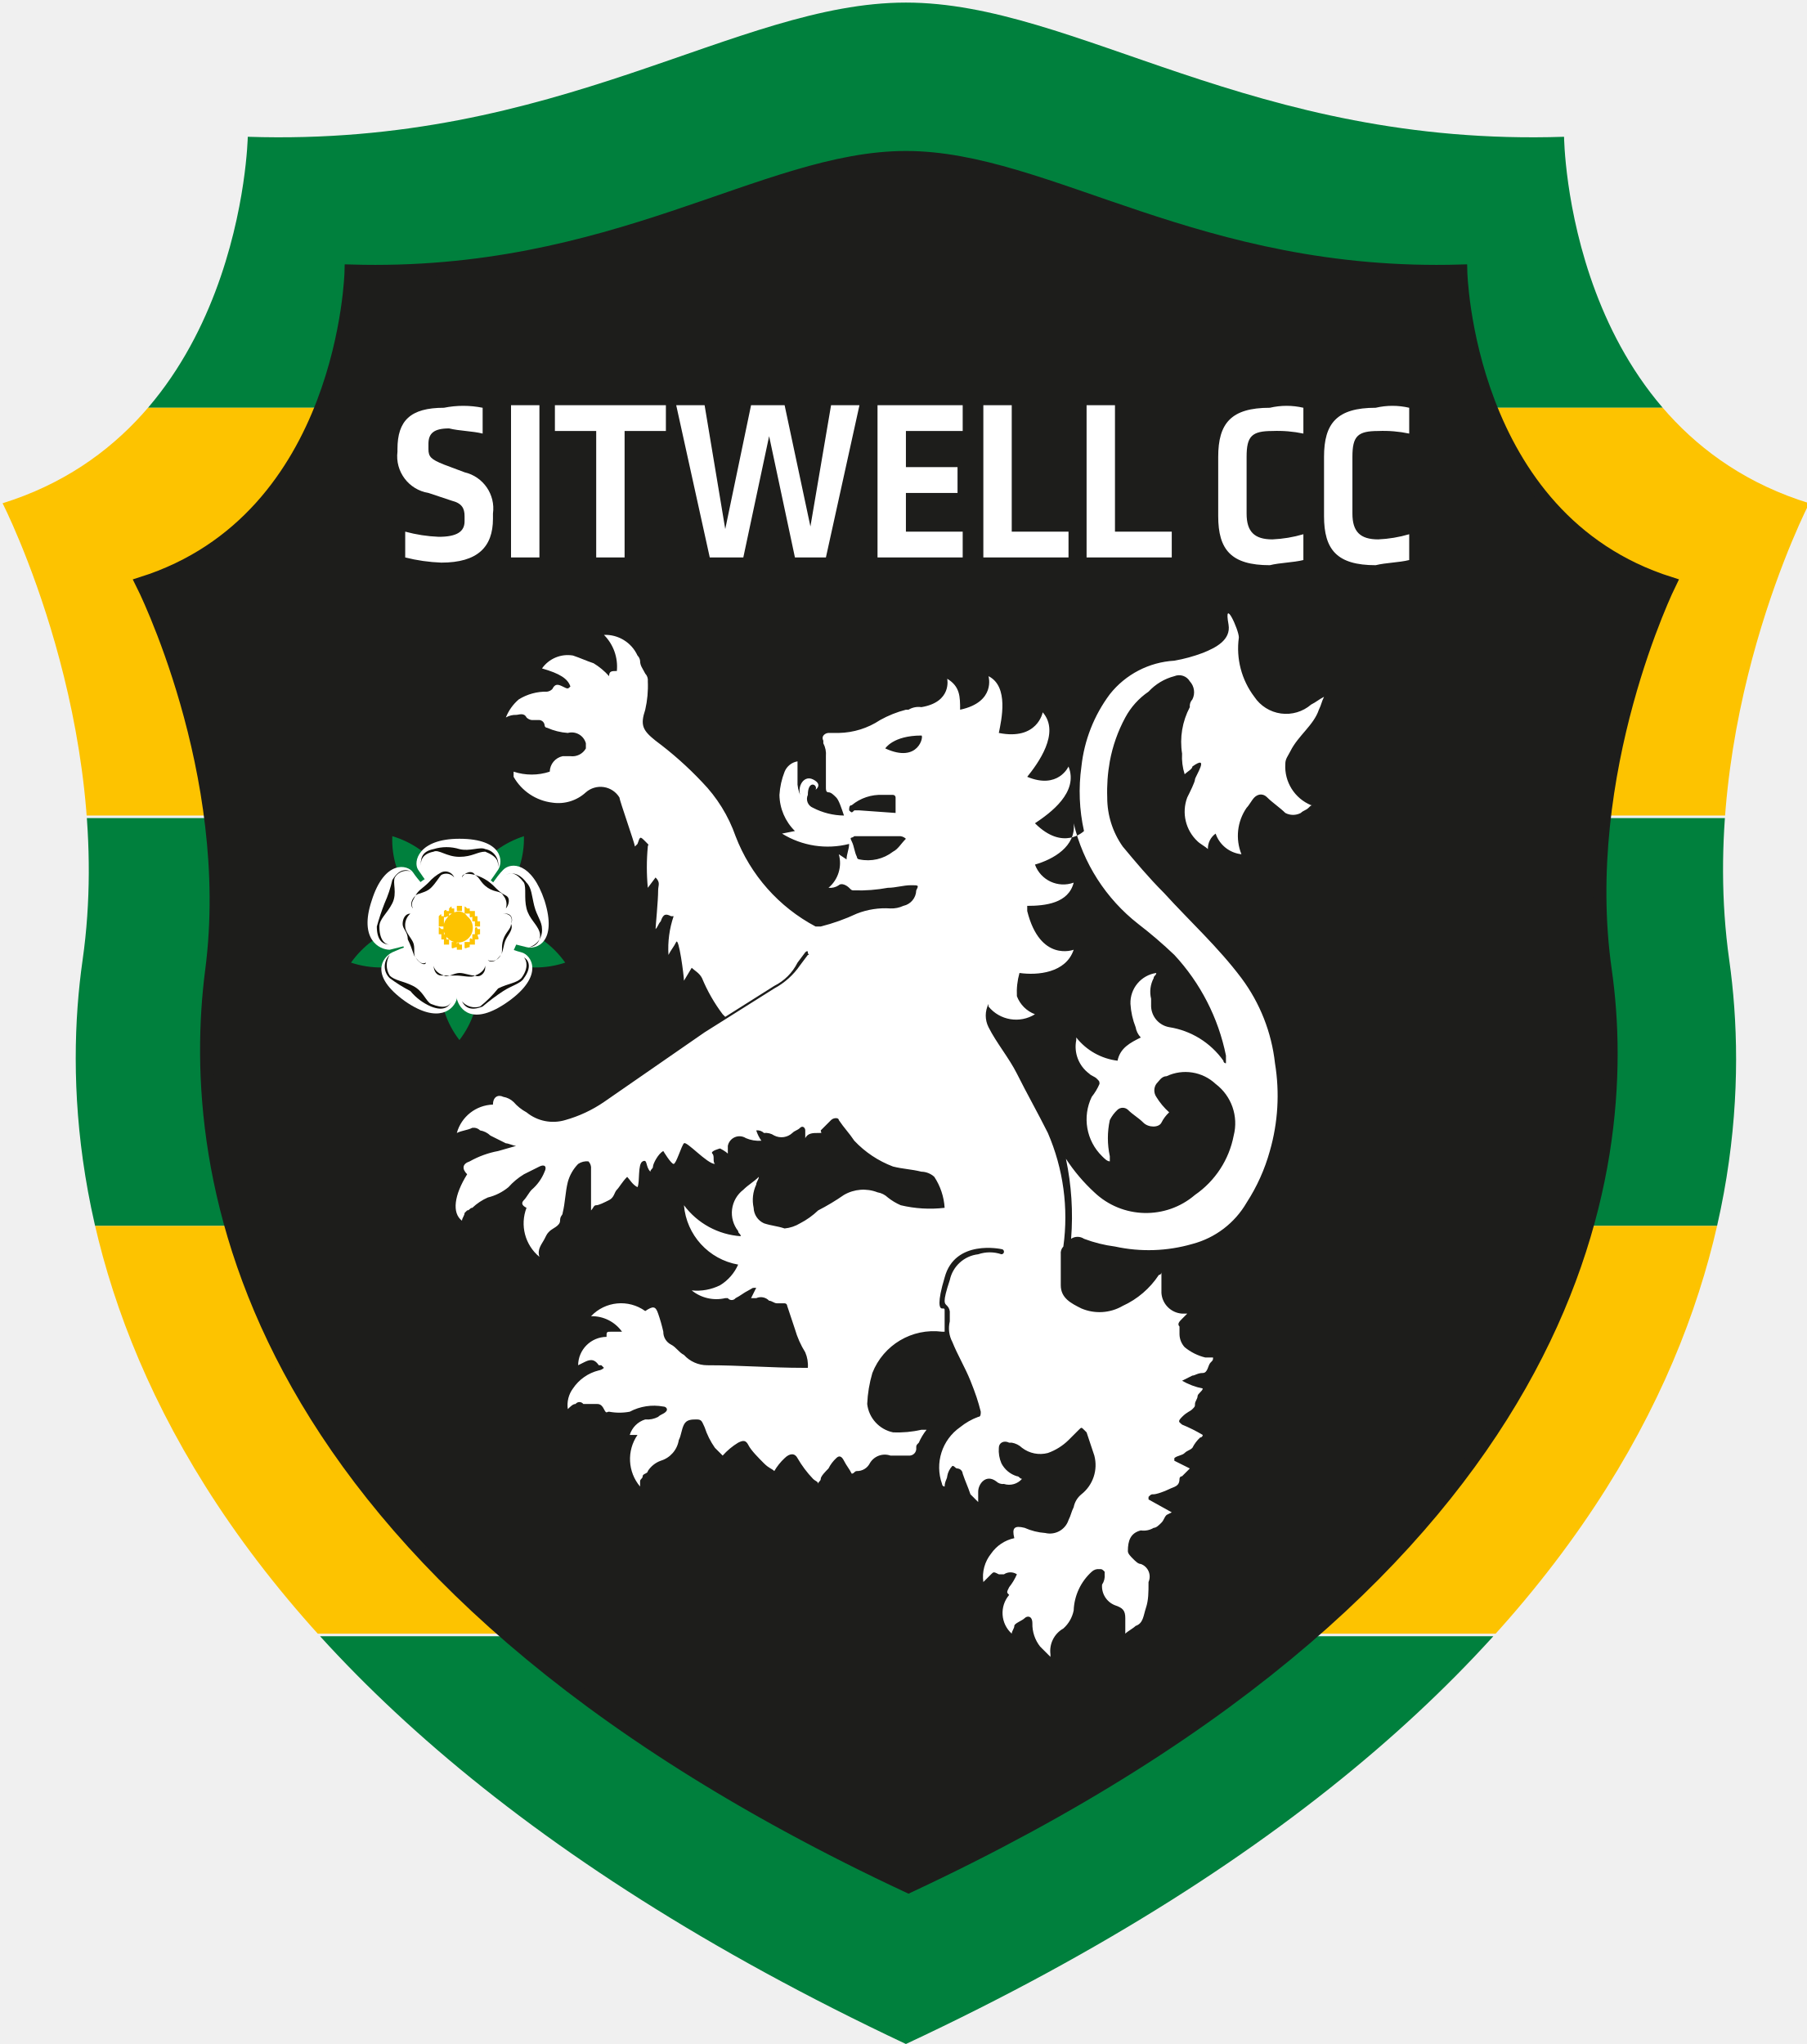
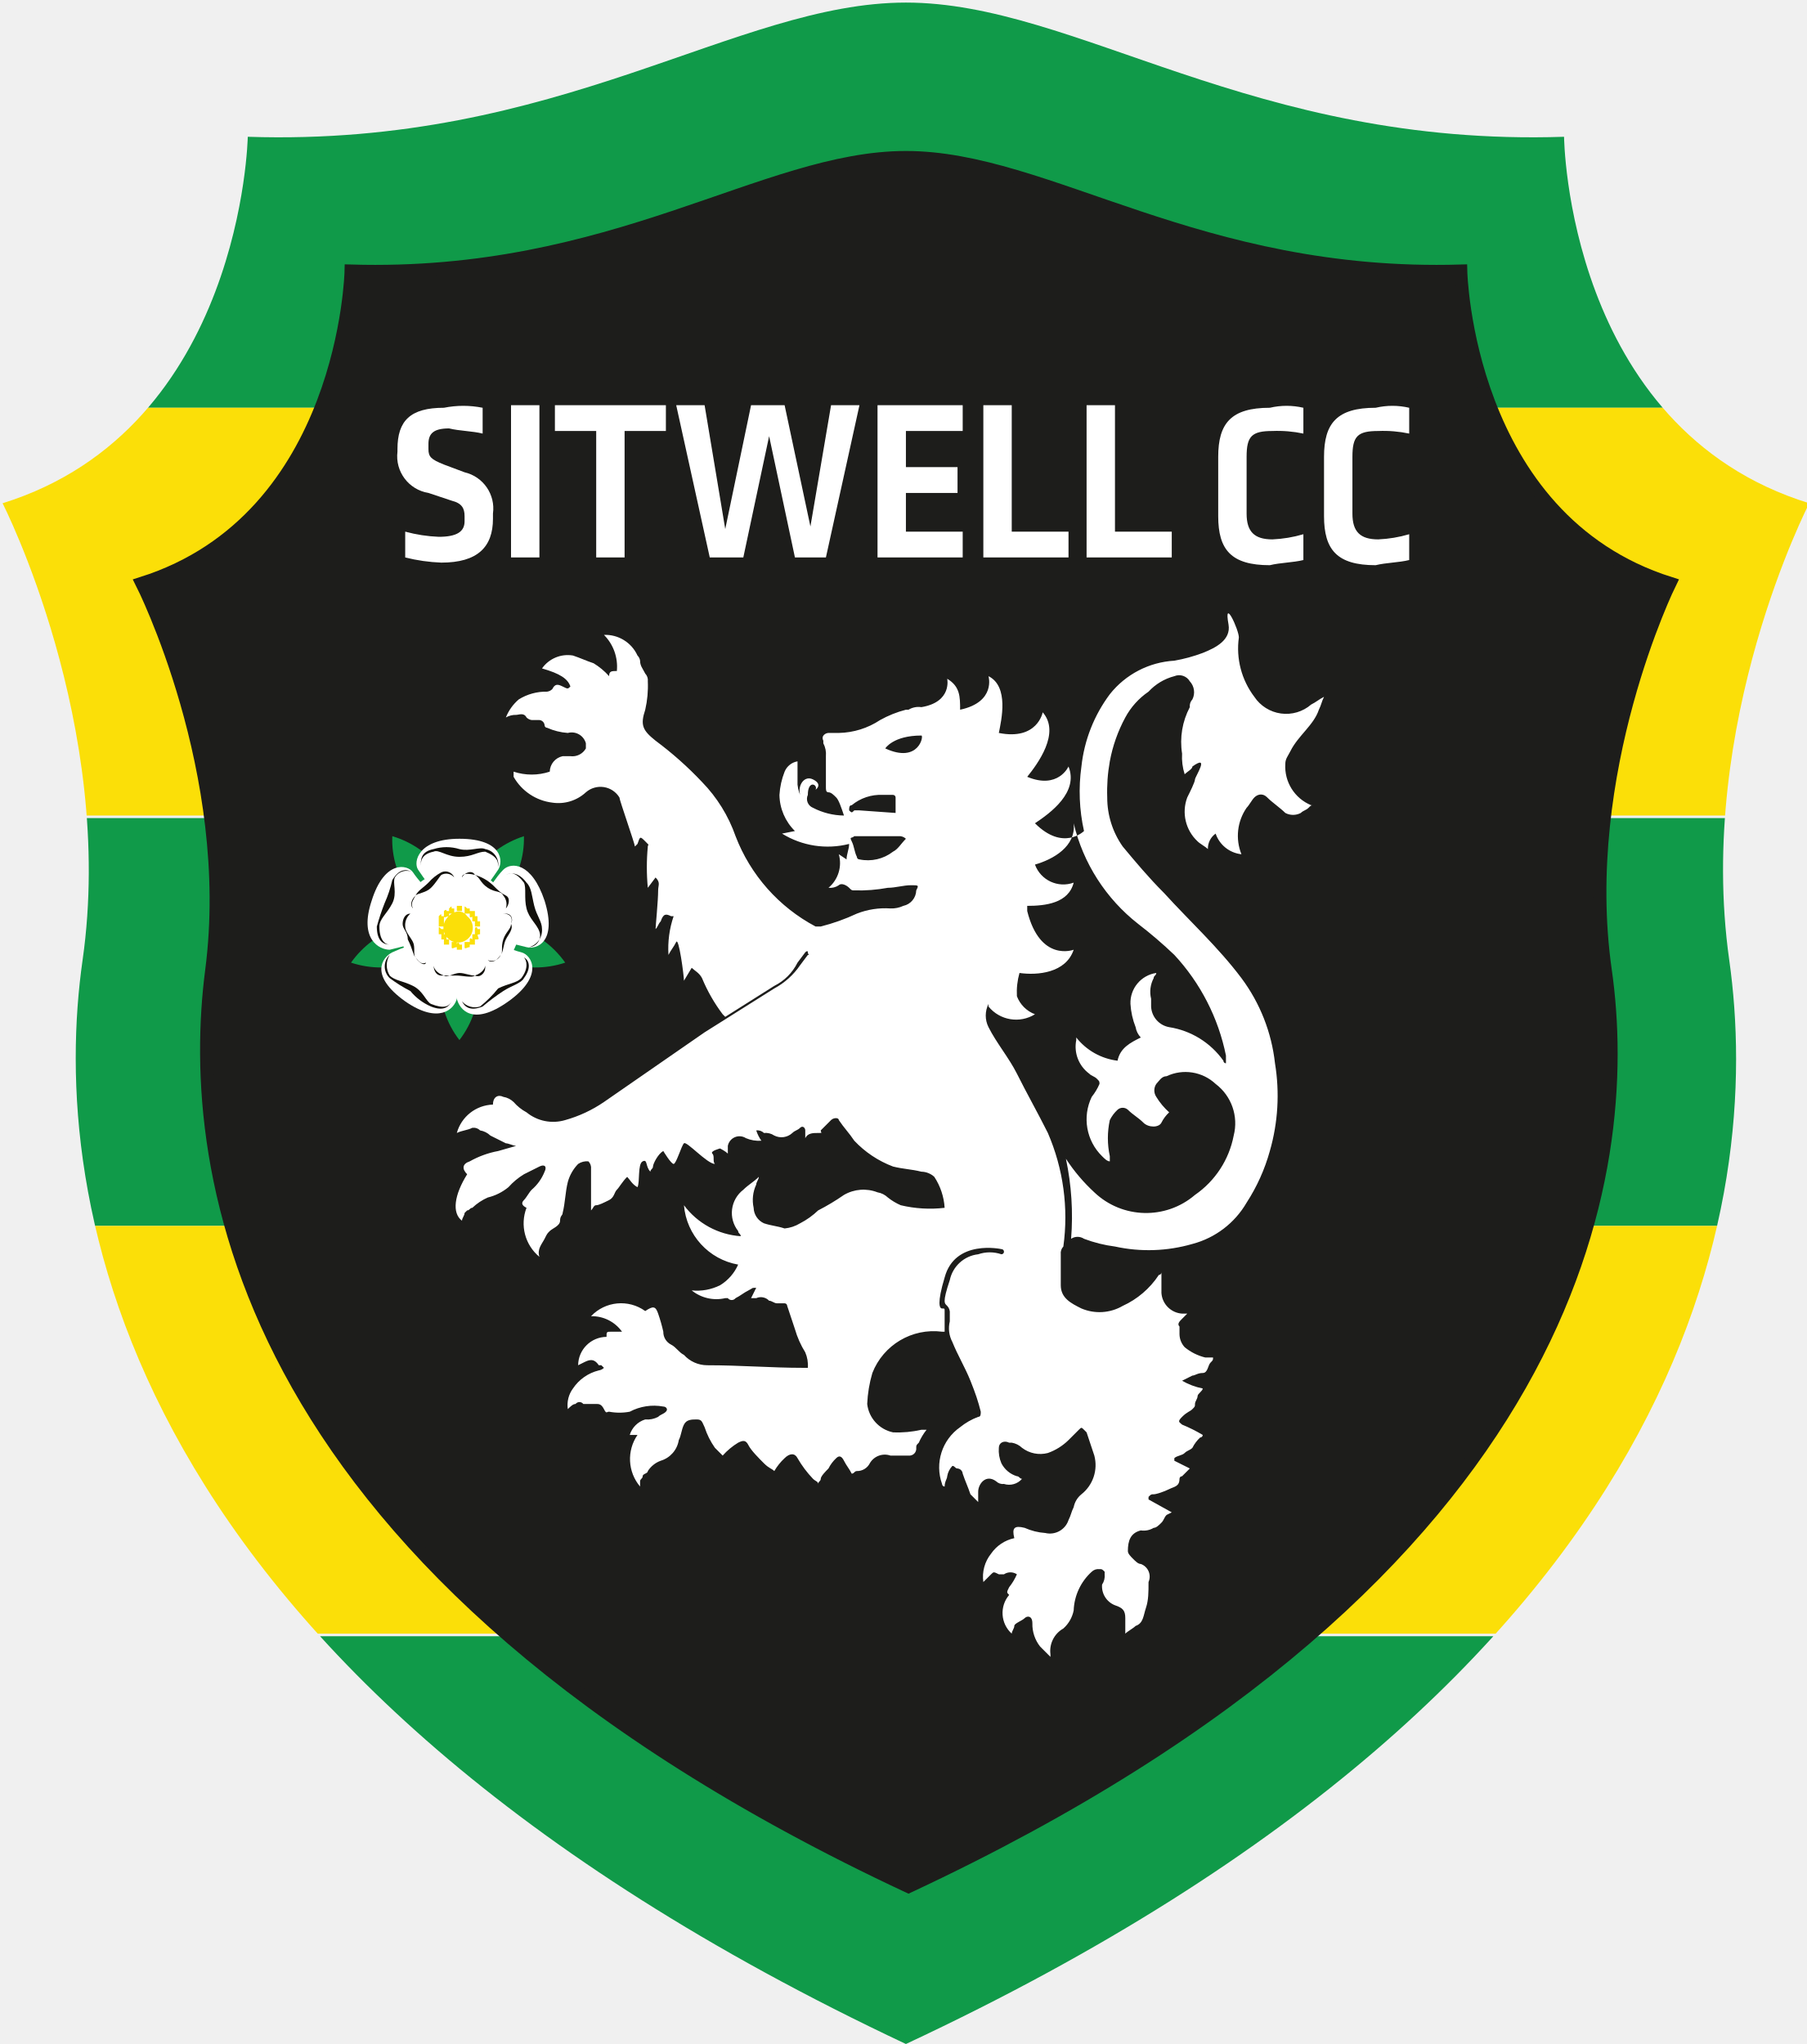
<svg xmlns="http://www.w3.org/2000/svg" viewBox="0 0 70 79.2">
  <defs>
    <clipPath id="a">
      <path d="M70.1,19.5c-9.4-2.9-9.5-14.2-9.5-14.2C48.5,5.7,41.7.1,35.1.1S21.7,5.7,9.6,5.3c0,0-.2,11.3-9.5,14.2,0,0,4.4,8.6,3.1,17.7s1.1,27.5,31.9,42C65.9,64.8,68.3,46.4,67,37.2S70.1,19.5,70.1,19.5Z" fill="none" />
    </clipPath>
  </defs>
  <g clip-path="url(#a)">
-     <path d="M-170.5,0h285V15.8h-285Z" fill="#00803d" />
-     <path d="M-170.5,15.8h285V31.6h-285Z" fill="#fdc300" />
-     <path d="M-170.5,31.7h285V47.5h-285Z" fill="#00803d" />
-     <path d="M-170.5,47.5h285V63.3h-285Z" fill="#fdc300" />
-     <path d="M-170.5,63.4h285V79.2h-285Z" fill="#00803d" />
+     <path d="M-170.5,0h285V15.8h-285Z" fill="#109a49" />
+     <path d="M-170.5,15.8h285V31.6h-285Z" fill="#fbdf08" />
+     <path d="M-170.5,31.7h285V47.5h-285Z" fill="#109a49" />
+     <path d="M-170.5,47.5h285V63.3h-285Z" fill="#fbdf08" />
+     <path d="M-170.5,63.4h285V79.2h-285Z" fill="#109a49" />
  </g>
  <path d="M64.7,22.6c-7.9-2.5-8.1-12.1-8.1-12.1-10.2.3-16-4.4-21.5-4.4s-11.3,4.7-21.5,4.4c0,0-.2,9.6-8.1,12.1,0,0,3.7,7.3,2.7,15s.9,23.3,27,35.5c26.1-12.2,28.1-27.8,27-35.5s2.5-15,2.5-15Z" fill="#1d1d1b" stroke="#1d1d1b" stroke-miterlimit="10" stroke-width="0.5" />
  <path d="M48.6,27a3.1,3.1,0,0,1-.6-2.3c0-.3-.6-1.6-.4-.5.1.6-.5.9-1,1.1a6.15,6.15,0,0,1-1.1.3A3.44,3.44,0,0,0,43,26.9a5.7,5.7,0,0,0-1.1,2.8,7,7,0,0,0,.1,2.5s-.8.8-1.9-.3c.6-.4,1.7-1.2,1.3-2.2,0,0-.4.9-1.6.4.4-.5,1.3-1.7.6-2.5,0,0-.2,1.1-1.7.8.1-.5.4-1.8-.4-2.2,0,0,.3,1-1.1,1.3,0-.5,0-.9-.5-1.2,0,0,.2.9-1,1.1a.75.75,0,0,0-.5.1h-.1a4.18,4.18,0,0,0-1,.4,3,3,0,0,1-1.6.5h-.4c-.1,0-.3.1-.2.3v.1a.9.9,0,0,1,.1.5v1.2c0,.1,0,.2.1.2s.2.1.3.2.2.4.3.7a2.66,2.66,0,0,1-1.2-.3.37.37,0,0,1-.2-.5c0-.6.4-.4.3-.2,0,0,.3-.2-.1-.4s-.7.4-.4.8a1.42,1.42,0,0,1-.2-.6v-.9a.66.66,0,0,0-.5.4,2.92,2.92,0,0,0-.2.9,2,2,0,0,0,.6,1.4l-.5.1a3.36,3.36,0,0,0,2.6.4c0,.2-.1.4-.1.6l-.3-.2a1.25,1.25,0,0,1-.4,1.3.6.6,0,0,0,.4-.1c.1-.1.3,0,.4.1s.1.1.2.1a6.15,6.15,0,0,0,1.3-.1c.3,0,.6-.1.9-.1s.3,0,.2.2a.63.63,0,0,1-.5.6,1.09,1.09,0,0,1-.5.1,3,3,0,0,0-1.3.2,7.84,7.84,0,0,1-1.4.5h-.2a6.66,6.66,0,0,1-3.1-3.5,5.71,5.71,0,0,0-1.3-2.1,13.72,13.72,0,0,0-1.8-1.6c-.5-.4-.6-.6-.4-1.2a4.1,4.1,0,0,0,.1-1.1.37.37,0,0,0-.1-.3c-.1-.2-.2-.3-.2-.5a.35.35,0,0,0-.1-.2,1.37,1.37,0,0,0-1.3-.8,1.74,1.74,0,0,1,.5,1.4c-.2,0-.3,0-.3.2a2.65,2.65,0,0,0-.6-.5c-.3-.1-.5-.2-.8-.3a1.22,1.22,0,0,0-1.2.5c.7.2,1,.4,1.1.7-.1.1-.1.1-.3,0s-.3-.1-.4.1a.35.35,0,0,1-.2.1,2,2,0,0,0-1.1.3,1.79,1.79,0,0,0-.5.7.76.76,0,0,1,.4-.1c.1,0,.3-.1.4.1a.35.35,0,0,0,.2.1h.3a.22.22,0,0,1,.2.2.1.1,0,0,0,.1.1,2.35,2.35,0,0,0,.8.2.57.57,0,0,1,.7.4V29a.6.6,0,0,1-.6.3h-.3a.63.63,0,0,0-.5.6,2.23,2.23,0,0,1-1.4,0v.2a2,2,0,0,0,1.5,1,1.57,1.57,0,0,0,1.3-.4.86.86,0,0,1,1.3.2c0,.1.6,1.8.6,1.9l.1-.1c.1-.3.1-.3.3-.1s.1.1.1.2a8.48,8.48,0,0,0,0,1.6l.3-.4c.2.2.1.3.1.5,0,.4-.1,1.4-.1,1.5.1-.1.1-.2.2-.3.1-.3.2-.3.4-.2h.1a3.89,3.89,0,0,0-.2,1.5c.1-.2.2-.3.3-.5s.3,1.3.3,1.5l.3-.5c.1.1.3.2.4.4a6.38,6.38,0,0,0,.8,1.4l.1.1L30,38.2a2,2,0,0,0,.9-.9l.3-.4s.1-.1.1,0,.1.1,0,.1l-.3.4a2.84,2.84,0,0,1-1,.9L27.3,40l-3.9,2.7a5.07,5.07,0,0,1-1.5.7,1.63,1.63,0,0,1-1.5-.3,1.76,1.76,0,0,1-.5-.4.76.76,0,0,0-.4-.2c-.2-.1-.4,0-.4.3a1.5,1.5,0,0,0-1.4,1.1c.2-.1.4-.1.6-.2h.1a.35.35,0,0,1,.2.1.76.76,0,0,1,.4.2l.6.3c.1,0,.3.1.4.1l-.7.2a3.58,3.58,0,0,0-1.1.4c-.3.1-.3.3-.1.5-.5.8-.6,1.5-.2,1.8,0-.1.1-.2.1-.3l.1-.1c.1,0,.1-.1.2-.1a2.09,2.09,0,0,1,.6-.4,2,2,0,0,0,.8-.4,2.65,2.65,0,0,1,.6-.5l.6-.3c.2-.1.3,0,.2.2a1.79,1.79,0,0,1-.5.7c-.1.1-.2.3-.3.4s-.1.2.1.3a1.68,1.68,0,0,0,.5,1.9c-.1-.3.1-.5.2-.7s.1-.2.2-.3.4-.2.4-.4.1-.2.1-.3c.1-.4.1-.8.2-1.2a1.61,1.61,0,0,1,.4-.7.6.6,0,0,1,.4-.1.37.37,0,0,1,.1.3v1.6c.1-.1.1-.2.2-.2s.3-.1.5-.2.2-.3.3-.4.2-.3.4-.5c.1.1.2.3.4.4.1-.2,0-.9.2-1s.1.2.3.4c0-.1.1-.1.1-.2s.2-.5.4-.6c0,0,.3.5.4.5s.3-.7.4-.8.9.8,1.2.8c-.1-.1,0-.3-.1-.4s.3-.2.3-.2.2.1.3.2v-.3a.46.46,0,0,1,.7-.3,1.27,1.27,0,0,0,.6.1,1.47,1.47,0,0,1-.2-.4.37.37,0,0,1,.3.1.6.6,0,0,1,.4.1.62.62,0,0,0,.7-.1c.1-.1.2-.1.3-.2s.2,0,.2.1v.3c.1-.2.3-.2.5-.2s.1,0,.1-.1l.4-.4c.1-.1.3-.1.3,0,.2.3.4.5.6.8a4,4,0,0,0,1.5,1c.4.1.7.1,1.1.2a.76.76,0,0,1,.5.2,2.45,2.45,0,0,1,.4,1.2,4.88,4.88,0,0,1-1.7-.1,2.19,2.19,0,0,1-.5-.3.76.76,0,0,0-.4-.2,1.5,1.5,0,0,0-1.3.1,8.79,8.79,0,0,1-1,.6,3,3,0,0,1-.7.5,1.42,1.42,0,0,1-.6.2c-.3-.1-.5-.1-.8-.2a.68.68,0,0,1-.4-.6,1.41,1.41,0,0,1,.1-.9c0-.1.1-.2.1-.3-.2.2-.4.3-.6.5a1.13,1.13,0,0,0-.2,1.6c0,.1.1.1.1.2a3,3,0,0,1-2.2-1.2A2.55,2.55,0,0,0,28.6,49a1.78,1.78,0,0,1-.7.8,2,2,0,0,1-1.1.2,1.52,1.52,0,0,0,1.3.3h.1a.19.19,0,0,0,.3,0c.2-.1.3-.2.5-.3s.1-.1.3-.1l-.2.4h.2a.44.44,0,0,1,.5.1c.1,0,.2.1.3.1h.3a.1.1,0,0,1,.1.1l.3.9a3.55,3.55,0,0,0,.4.9,1.27,1.27,0,0,1,.1.6h-.2c-1.2,0-2.4-.1-3.7-.1a1.22,1.22,0,0,1-.9-.4c-.2-.1-.3-.3-.5-.4a.55.55,0,0,1-.3-.5,6.37,6.37,0,0,0-.2-.7c-.1-.3-.2-.3-.5-.1a1.6,1.6,0,0,0-2.1.2,1.43,1.43,0,0,1,1.2.6h-.4c-.2,0-.2,0-.2.2a1.11,1.11,0,0,0-1.1,1.1l.2-.1c.2-.1.4-.2.6.1h.1l.1.1a.35.35,0,0,1-.2.1,1.69,1.69,0,0,0-1,.7,1.08,1.08,0,0,0-.2.8c.1-.1.2-.2.3-.2a.19.19,0,0,1,.3,0h.5c.1,0,.2,0,.3.2s.1.1.2.1a2.15,2.15,0,0,0,.8,0,2,2,0,0,1,1.3-.2c.1,0,.2.1.1.2s-.2.1-.3.2a.9.9,0,0,1-.5.1.9.9,0,0,0-.6.6h.3a1.65,1.65,0,0,0,.1,2v-.2c0-.1.1-.1.1-.2s.2-.1.2-.2a1,1,0,0,1,.5-.4,1,1,0,0,0,.7-.8c.1-.2.1-.4.2-.6s.3-.2.5-.2.2.1.3.3a3,3,0,0,0,.4.8l.3.3a2.65,2.65,0,0,1,.6-.5c.2-.1.3-.1.4.1s.4.5.6.7.3.2.4.3a2.18,2.18,0,0,1,.4-.5c.2-.2.4-.2.5,0a4.17,4.17,0,0,0,.6.8c.1.1.2.1.2.2,0-.1.1-.1.1-.2s.2-.3.3-.4a1.38,1.38,0,0,1,.3-.4c.1-.1.2-.1.3.1s.2.3.3.5c.1,0,.1-.1.2-.1a.55.55,0,0,0,.5-.3.67.67,0,0,1,.8-.3h.7a.27.27,0,0,0,.3-.3c0-.1,0-.1.1-.2a2.19,2.19,0,0,1,.3-.5h-.2a4.1,4.1,0,0,1-1.1.1,1.27,1.27,0,0,1-1-1.1,5,5,0,0,1,.2-1.2,2.55,2.55,0,0,1,2.7-1.6h.1v-.8c0-.1,0-.1-.1-.1s-.2-.2.1-1.2c.4-1.5,2.2-1.1,2.2-1.1a.1.1,0,0,1,0,.2,1.39,1.39,0,0,0-.9,0,1.27,1.27,0,0,0-1.1,1c-.3.9-.2.9-.1,1a.37.37,0,0,1,.1.3v.3a1.13,1.13,0,0,0,.1.8c.2.5.5,1,.7,1.5s.3.8.4,1.2c0,.1,0,.2-.1.2a2.51,2.51,0,0,0-.7.4,1.9,1.9,0,0,0-.7,2.2.1.1,0,0,0,.1.1c0-.2.1-.3.1-.4a.76.76,0,0,1,.2-.4c.1,0,.1.1.2.1a.22.22,0,0,1,.2.2c.1.3.2.5.3.8l.3.3v-.4c0-.3.3-.7.7-.4a.37.37,0,0,0,.3.1.66.66,0,0,0,.7-.2c-.1,0-.1-.1-.2-.1a1,1,0,0,1-.6-.5,1.27,1.27,0,0,1-.1-.6c0-.2.2-.3.4-.2h.1a.76.76,0,0,1,.4.2,1.16,1.16,0,0,0,1,.2,2.18,2.18,0,0,0,.8-.5l.4-.4c.1-.1.1-.1.2,0l.1.1.3.9a1.44,1.44,0,0,1-.5,1.5.85.85,0,0,0-.3.5c-.1.2-.1.3-.2.5a.76.76,0,0,1-.9.5,2.35,2.35,0,0,1-.8-.2c-.4-.1-.5,0-.4.4a1.46,1.46,0,0,0-.9.6,1.43,1.43,0,0,0-.3,1.1l.3-.3c.1-.1.1-.1.3,0h.2a.45.45,0,0,1,.5,0,2.19,2.19,0,0,1-.3.5c-.1.2-.1.2,0,.3a1.08,1.08,0,0,0,.1,1.5c0-.1.1-.2.1-.3s.3-.2.4-.3.3-.1.3.2a1.4,1.4,0,0,0,.3.9l.4.4v-.1a1,1,0,0,1,.5-1,1.27,1.27,0,0,0,.4-.7,2.13,2.13,0,0,1,.7-1.5.37.37,0,0,1,.3-.1c.1,0,.1,0,.2.1V61a.6.6,0,0,1-.1.4.79.79,0,0,0,.5.8c.3.1.4.2.4.5v.6c.1-.1.3-.2.4-.3.3-.1.3-.4.4-.7s.1-.6.1-1a.52.52,0,0,0-.3-.7c-.1,0-.2-.1-.3-.2s-.2-.2-.2-.3c0-.4.1-.7.5-.8a.75.75,0,0,0,.5-.1c.1,0,.2-.1.3-.2s.1-.2.2-.3l.2-.1-.9-.5V58c.1-.1.1-.1.2-.1s.4-.1.6-.2.4-.1.4-.4a.1.1,0,0,1,.1-.1l.3-.3-.6-.3v-.1c.1-.1.3-.1.4-.2s.2-.1.3-.2a1.38,1.38,0,0,1,.3-.4.1.1,0,0,0,.1-.1,5.9,5.9,0,0,0-.8-.4c-.1-.1-.2-.1,0-.3s.3-.2.4-.3.1-.1.1-.2.1-.2.1-.3.2-.2.2-.3a2.61,2.61,0,0,1-.8-.3l.4-.2c.1,0,.2-.1.4-.1s.2-.3.3-.4.1-.1.1-.2h-.3a2,2,0,0,1-.8-.4.76.76,0,0,1-.2-.5v-.3c-.1-.1,0-.2.1-.3s.1-.1.2-.2h-.2a.86.86,0,0,1-.8-.8v-.8a.1.1,0,0,1-.1.1,3.33,3.33,0,0,1-1.4,1.2,1.79,1.79,0,0,1-1.6.1c-.4-.2-.8-.4-.8-.9V48.6a.37.37,0,0,1,.1-.3,8.24,8.24,0,0,0-.6-4.4c-.4-.8-.8-1.5-1.2-2.3-.3-.6-.8-1.2-1.1-1.8a1,1,0,0,1,0-.9V39a1.38,1.38,0,0,0,1.8.3,1.2,1.2,0,0,1-.7-.7,2.77,2.77,0,0,1,.1-.9c.7.1,1.8,0,2.1-.9,0,0-1.3.5-1.8-1.5v-.2c.7,0,1.6-.1,1.8-.9a1.17,1.17,0,0,1-1.5-.7c.7-.2,1.6-.7,1.5-1.6a7,7,0,0,0,2.5,3.9A17.41,17.41,0,0,1,45.5,37a8.1,8.1,0,0,1,2,3.9v.3a.1.1,0,0,1-.1-.1,3.17,3.17,0,0,0-2.1-1.3.85.85,0,0,1-.7-.8v-.3a1.13,1.13,0,0,1,.1-.8c0-.1.1-.1.1-.2a1.17,1.17,0,0,0-1,1.2,2.92,2.92,0,0,0,.2.9.76.76,0,0,0,.2.4c-.4.2-.8.4-.9.9a2.41,2.41,0,0,1-1.6-.9v.1a1.3,1.3,0,0,0,.5,1.3c.1.1.2.1.3.2s.1.1.1.2a2.19,2.19,0,0,1-.3.5,2,2,0,0,0,.4,2.3c.1.1.2.2.3.2v-.2a3.3,3.3,0,0,1,0-1.4,1.38,1.38,0,0,1,.3-.4.3.3,0,0,1,.4,0c.2.2.4.3.6.5s.6.2.7,0a1.38,1.38,0,0,1,.3-.4,2.65,2.65,0,0,1-.5-.6.45.45,0,0,1,0-.5c.1-.1.2-.3.4-.3a1.71,1.71,0,0,1,1.9.3,1.91,1.91,0,0,1,.7,2,3.62,3.62,0,0,1-1.5,2.3,2.91,2.91,0,0,1-3.9-.1,6.89,6.89,0,0,1-1.1-1.3,10.8,10.8,0,0,1,.2,3.1.45.45,0,0,1,.5,0,5.27,5.27,0,0,0,1.2.3,6.1,6.1,0,0,0,3-.1,3.44,3.44,0,0,0,2.1-1.6,7.22,7.22,0,0,0,.9-2,7.75,7.75,0,0,0,.2-3.4,6.76,6.76,0,0,0-1.3-3.3c-.9-1.2-2-2.2-3-3.3-.6-.6-1.1-1.2-1.6-1.8a3.29,3.29,0,0,1-.6-1.9,6.6,6.6,0,0,1,.1-1.4,5.78,5.78,0,0,1,.6-1.7,2.84,2.84,0,0,1,.9-1,2.07,2.07,0,0,1,1-.6.48.48,0,0,1,.6.2.62.62,0,0,1,.1.7.37.37,0,0,0-.1.3,2.89,2.89,0,0,0-.3,1.8,2.2,2.2,0,0,0,.1.8c.1-.1.3-.2.3-.3.7-.5.1.4.1.5s-.2.5-.3.7a1.57,1.57,0,0,0,.4,1.7c.1.1.3.2.4.3a.71.71,0,0,1,.3-.6,1.19,1.19,0,0,0,1,.8,1.91,1.91,0,0,1,.2-1.8c.1-.1.2-.3.3-.4s.3-.2.5,0,.5.4.7.6a.64.64,0,0,0,.6,0c.1-.1.2-.1.3-.2s.1-.1.2-.1h-.1a1.62,1.62,0,0,1-1-1.6c0-.2.1-.3.2-.5.3-.6.9-1,1.1-1.6.1-.2.1-.3.2-.5-.2.1-.3.2-.5.3a1.48,1.48,0,0,1-2.2-.3ZM32.9,31.4c0-.1,0-.2.1-.2a1.75,1.75,0,0,1,1.2-.4h.4a.1.1,0,0,1,.1.1v.6l-1.4-.1h-.2c-.1.1-.1.1-.2,0ZM34.6,33a1.59,1.59,0,0,1-1.3.3.1.1,0,0,1-.1-.1c-.1-.2-.1-.4-.2-.6s0-.1.1-.2h1.7a.37.37,0,0,1,.3.1c-.2.2-.3.4-.5.5Zm-.3-4s.3-.5,1.4-.5C35.8,28.5,35.6,29.6,34.3,29Z" fill="#fff" />
-   <path d="M20.3,32.4a3.54,3.54,0,0,1-2.6,3.5A3.76,3.76,0,0,1,20.3,32.4Zm-5.1,0a3.63,3.63,0,0,1,2.6,3.5A3.46,3.46,0,0,1,15.2,32.4Zm-1.6,4.9a3.75,3.75,0,0,1,4.2-1.4A3.7,3.7,0,0,1,13.6,37.3Zm4.2,3a3.6,3.6,0,0,1,0-4.4A3.6,3.6,0,0,1,17.8,40.3Zm4.1-3a3.7,3.7,0,0,1-4.2-1.4A3.75,3.75,0,0,1,21.9,37.3Z" fill="#00803d" />
+   <path d="M20.3,32.4a3.54,3.54,0,0,1-2.6,3.5A3.76,3.76,0,0,1,20.3,32.4Zm-5.1,0a3.63,3.63,0,0,1,2.6,3.5A3.46,3.46,0,0,1,15.2,32.4Zm-1.6,4.9a3.75,3.75,0,0,1,4.2-1.4A3.7,3.7,0,0,1,13.6,37.3Zm4.2,3a3.6,3.6,0,0,1,0-4.4A3.6,3.6,0,0,1,17.8,40.3Zm4.1-3a3.7,3.7,0,0,1-4.2-1.4A3.75,3.75,0,0,1,21.9,37.3Z" fill="#109a49" />
  <path d="M15.7,38.8c-1.4-1-.9-1.7-.5-1.9a5.64,5.64,0,0,1,1.2-.4c1.4-.5,1.6-.3,1.4,1a4.87,4.87,0,0,1-.1,1.2c-.1.4-.7,1-2,.1Z" fill="#fff" />
  <path d="M15.1,37a.62.62,0,0,0,0,.9,5.58,5.58,0,0,0,.8.5,2.1,2.1,0,0,0,.8.6c.5.2.7,0,.8-.2-.1.2-.3.3-.8.1-.2-.1-.3-.5-.7-.7s-.7-.2-.9-.4a.75.75,0,0,1,0-.8Z" fill="#12100b" />
  <path d="M19.7,38.8c-1.4,1-1.9.3-2-.1a4.87,4.87,0,0,0-.1-1.2c-.1-1.5.2-1.6,1.4-1,.4.1.8.3,1.2.4s.9.9-.5,1.9Z" fill="#fff" />
  <path d="M17.9,38.8c.1.2.3.4.8.2a8.11,8.11,0,0,1,.8-.6c.3-.2.7-.3.8-.5.3-.4.2-.7,0-.8.1.1.2.4-.1.8-.2.2-.5.2-.9.4a4.51,4.51,0,0,1-.7.7.66.66,0,0,1-.7-.2Z" fill="#12100b" />
  <path d="M21.1,34.9c.5,1.6-.3,1.9-.7,1.8l-1.2-.3c-1.4-.4-1.4-.7-.5-1.7.3-.3.5-.7.8-1s1.1-.3,1.6,1.2Z" fill="#fff" />
  <path d="M20.5,36.7A.68.68,0,0,0,21,36c0-.3-.2-.5-.3-.9s-.1-.7-.3-.9c-.3-.4-.6-.4-.8-.3.2-.1.4-.1.7.3.1.2,0,.6.1,1s.4.6.5.9A.45.45,0,0,1,20.5,36.7Z" fill="#12100b" />
  <path d="M17.8,32.5c1.7,0,1.7.9,1.5,1.2s-.5.7-.7,1c-.8,1.2-1.1,1.2-1.7,0-.2-.3-.5-.7-.7-1s0-1.2,1.6-1.2Z" fill="#fff" />
  <path d="M19.3,33.6a.61.61,0,0,0-.5-.7c-.2-.1-.6.1-1,0a1.7,1.7,0,0,0-1,0c-.5.1-.5.4-.5.7,0-.2,0-.5.5-.6.2-.1.5.2,1,.2s.7-.2,1-.2C19.3,33.2,19.3,33.4,19.3,33.6Z" fill="#12100b" />
  <path d="M14.4,34.9c.5-1.6,1.4-1.4,1.6-1.1s.5.6.8,1c.9,1.1.8,1.4-.5,1.7l-1.2.3c-.4,0-1.2-.4-.7-1.9Z" fill="#fff" />
  <path d="M16,33.8c-.2-.1-.5-.2-.8.3a4.71,4.71,0,0,1-.3.9,9.2,9.2,0,0,0-.3.9c0,.5.2.7.5.7-.2,0-.4-.2-.4-.7,0-.3.3-.5.5-.9s0-.8.1-1A.53.53,0,0,1,16,33.8Z" fill="#12100b" />
  <path d="M17.7,34.1v.8c.1.9,0,1-.9.7-.3-.1-.5-.2-.8-.3s-.5-.6.4-1.2S17.7,33.8,17.7,34.1Z" fill="#fff" />
  <path d="M16.1,34.7c.1-.1.4-.1.6-.3s.3-.4.4-.5a.4.4,0,0,1,.5.1.37.37,0,0,0-.5-.2,1.76,1.76,0,0,0-.5.4c-.2.2-.4.3-.5.5s-.2.3-.1.5C15.9,35.1,15.9,34.9,16.1,34.7Z" fill="#12100b" />
  <path d="M19.4,35.3a6.89,6.89,0,0,1-.8.3c-.8.4-1,.3-.9-.7v-.8c0-.3.4-.7,1.3,0S19.7,35.2,19.4,35.3Z" fill="#fff" />
  <path d="M18.4,33.9c.2.1.2.3.5.5s.5.1.6.3a.52.52,0,0,1,.1.5c.1-.1.2-.4,0-.5s-.3-.2-.5-.4a1.72,1.72,0,0,0-.7-.4c-.1-.2-.4-.1-.5.1,0-.1.1-.2.5-.1Z" fill="#12100b" />
  <path d="M18.9,37.3c-.2-.2-.3-.4-.5-.6-.6-.7-.6-.9.4-1.1a2.35,2.35,0,0,1,.8-.2c.3-.1.8.2.4,1.2s-.9.9-1.1.7Z" fill="#fff" />
  <path d="M19.8,35.8c0,.2-.2.3-.3.6s0,.5-.1.6c-.2.3-.4.3-.5.2a.37.37,0,0,0,.5-.2c.1-.1.1-.4.2-.6s.3-.4.2-.6c.1-.2,0-.4-.2-.4h-.1c.2,0,.4.1.3.4Z" fill="#12100b" />
  <path d="M16.8,37.3a4.35,4.35,0,0,0,.4-.7c.4-.8.6-.8,1.1,0a4.35,4.35,0,0,1,.4.7c.1.2.1.8-1,.8S16.6,37.6,16.8,37.3Z" fill="#fff" />
  <path d="M18.4,37.8c-.2,0-.4-.1-.6-.1s-.5.2-.6.1c-.3-.1-.4-.3-.4-.4,0,.2.1.4.3.4h.6c.2,0,.6.1.7,0,.2.1.4-.1.4-.3v-.1C18.8,37.5,18.7,37.7,18.4,37.8Z" fill="#12100b" />
  <path d="M16,35.4c.3.1.5.1.8.2.9.2,1,.4.4,1.1-.2.2-.3.4-.5.6s-.7.3-1.1-.7.2-1.3.4-1.2Z" fill="#fff" />
  <path d="M16.1,37.1c-.1-.1,0-.4-.1-.6s-.3-.4-.3-.6a.59.59,0,0,1,.2-.5c-.2,0-.3.2-.3.4s.2.3.2.6c.2.4.2.6.3.7s.2.3.4.2c0,.1-.2.1-.4-.2Z" fill="#12100b" />
-   <path d="M18.2,35.3v.2c0,.1.1,0,.2,0v-.2h-.2ZM17,36v.2h.2V36h-.1c-.1-.1-.1-.1-.1,0Zm.1.2v.2h.2v-.2h-.2Zm.1.2v.2h.2v-.2h-.1c0-.1,0,0-.1,0Zm.3.1v.2c0,.1.1,0,.2,0v-.2h-.2Zm.2.1v.2h.2v-.2h-.1c0-.1-.1-.1-.1,0Zm.3-.1v.2c0,.1.1,0,.2,0v-.2H18Zm.2-.1v.2h.2v-.2h-.1c-.1-.1-.1,0-.1,0Zm.1-.2v.2h.2c.1,0,0-.1,0-.2h-.2Zm.1-.2v.2c0,.1.1,0,.2,0V36h-.1c0-.1-.1-.1-.1,0Zm0-.3v.2h.2v-.2h-.2Zm-.1-.2v.2h.2v-.2h-.1c0-.1,0-.1-.1,0Zm-.3-.3v.2h.2v-.2h-.1c-.1-.1-.1-.1-.1,0Zm-1,.5v.2h.2v-.2H17Zm0-.2v.2h.2v-.2h-.1c0-.1,0-.1-.1,0Zm.2-.2v.2c0,.1.1,0,.2,0v-.2h-.1c0-.1-.1,0-.1,0Zm.2-.1v.2h.2v-.2h-.1c0-.1,0-.1-.1,0Zm.3-.1v.2h.2v-.2h-.2Zm-.4.5a.57.57,0,1,0,.8-.1C17.9,35.2,17.5,35.3,17.3,35.6Zm.2.1a.29.29,0,1,0,.4-.1A.6.6,0,0,0,17.5,35.7Z" fill="#fdc300" />
+   <path d="M18.2,35.3v.2c0,.1.1,0,.2,0v-.2h-.2ZM17,36v.2h.2V36h-.1c-.1-.1-.1-.1-.1,0Zm.1.2v.2h.2v-.2h-.2Zm.1.2v.2h.2v-.2h-.1c0-.1,0,0-.1,0Zm.3.1v.2c0,.1.1,0,.2,0v-.2h-.2Zm.2.1v.2h.2v-.2h-.1c0-.1-.1-.1-.1,0Zm.3-.1v.2c0,.1.1,0,.2,0v-.2H18Zm.2-.1v.2h.2v-.2h-.1c-.1-.1-.1,0-.1,0Zm.1-.2v.2h.2c.1,0,0-.1,0-.2h-.2Zm.1-.2v.2c0,.1.1,0,.2,0V36h-.1c0-.1-.1-.1-.1,0Zm0-.3v.2h.2v-.2h-.2Zm-.1-.2v.2h.2v-.2h-.1c0-.1,0-.1-.1,0Zm-.3-.3v.2h.2v-.2h-.1c-.1-.1-.1-.1-.1,0Zm-1,.5v.2h.2v-.2H17Zm0-.2v.2h.2v-.2h-.1c0-.1,0-.1-.1,0Zm.2-.2v.2c0,.1.1,0,.2,0v-.2h-.1c0-.1-.1,0-.1,0Zm.2-.1v.2h.2v-.2h-.1c0-.1,0-.1-.1,0Zm.3-.1v.2h.2v-.2h-.2Zm-.4.5a.57.57,0,1,0,.8-.1C17.9,35.2,17.5,35.3,17.3,35.6Zm.2.1a.29.29,0,1,0,.4-.1A.6.6,0,0,0,17.5,35.7Z" fill="#fbdf08" />
  <path d="M18.7,15.8v1c-.4-.1-.9-.1-1.3-.2-.6,0-.8.2-.8.6v.2c0,.3.1.4.6.6l.8.3a1.44,1.44,0,0,1,1.1,1.6v.2c0,1.1-.6,1.7-2,1.7a6.75,6.75,0,0,1-1.4-.2v-1a5.85,5.85,0,0,0,1.3.2c.7,0,1-.2,1-.6V20c0-.3-.1-.5-.5-.6l-.9-.3a1.44,1.44,0,0,1-1.2-1.6v-.1c0-1.1.5-1.6,1.8-1.6a3.79,3.79,0,0,1,1.5,0Zm1.1,5.8V15.7h1.1v5.9Zm4.4-4.9v4.9H23.1V16.7H21.5v-1h4.3v1Zm6.6,4.9-1-4.7-1,4.7H27.5l-1.3-5.9h1.1l.8,4.8,1-4.8h1.3l1,4.7.8-4.7h1.1L32,21.6Zm4.3-4.9v1.4h2v1h-2v1.5h2.2v1H34V15.7h3.3v1Zm6.3,3.9v1H38.1V15.7h1.1v4.9Zm4,0v1H42.1V15.7h1.1v4.9Zm5.1-4.8v1a4.87,4.87,0,0,0-1.2-.1c-.8,0-1,.2-1,1v2.2c0,.7.3,1,1,1a5,5,0,0,0,1.2-.2v1c-.4.1-.9.1-1.3.2-1.5,0-2-.6-2-1.9V17.7c0-1.3.5-1.9,2-1.9A2.85,2.85,0,0,1,50.5,15.8Zm4.1,0v1a4.87,4.87,0,0,0-1.2-.1c-.8,0-1,.2-1,1v2.2c0,.7.3,1,1,1a5,5,0,0,0,1.2-.2v1c-.4.1-.9.1-1.3.2-1.5,0-2-.6-2-1.9V17.7c0-1.3.5-1.9,2-1.9A2.85,2.85,0,0,1,54.6,15.8Z" fill="#fff" />
</svg>
